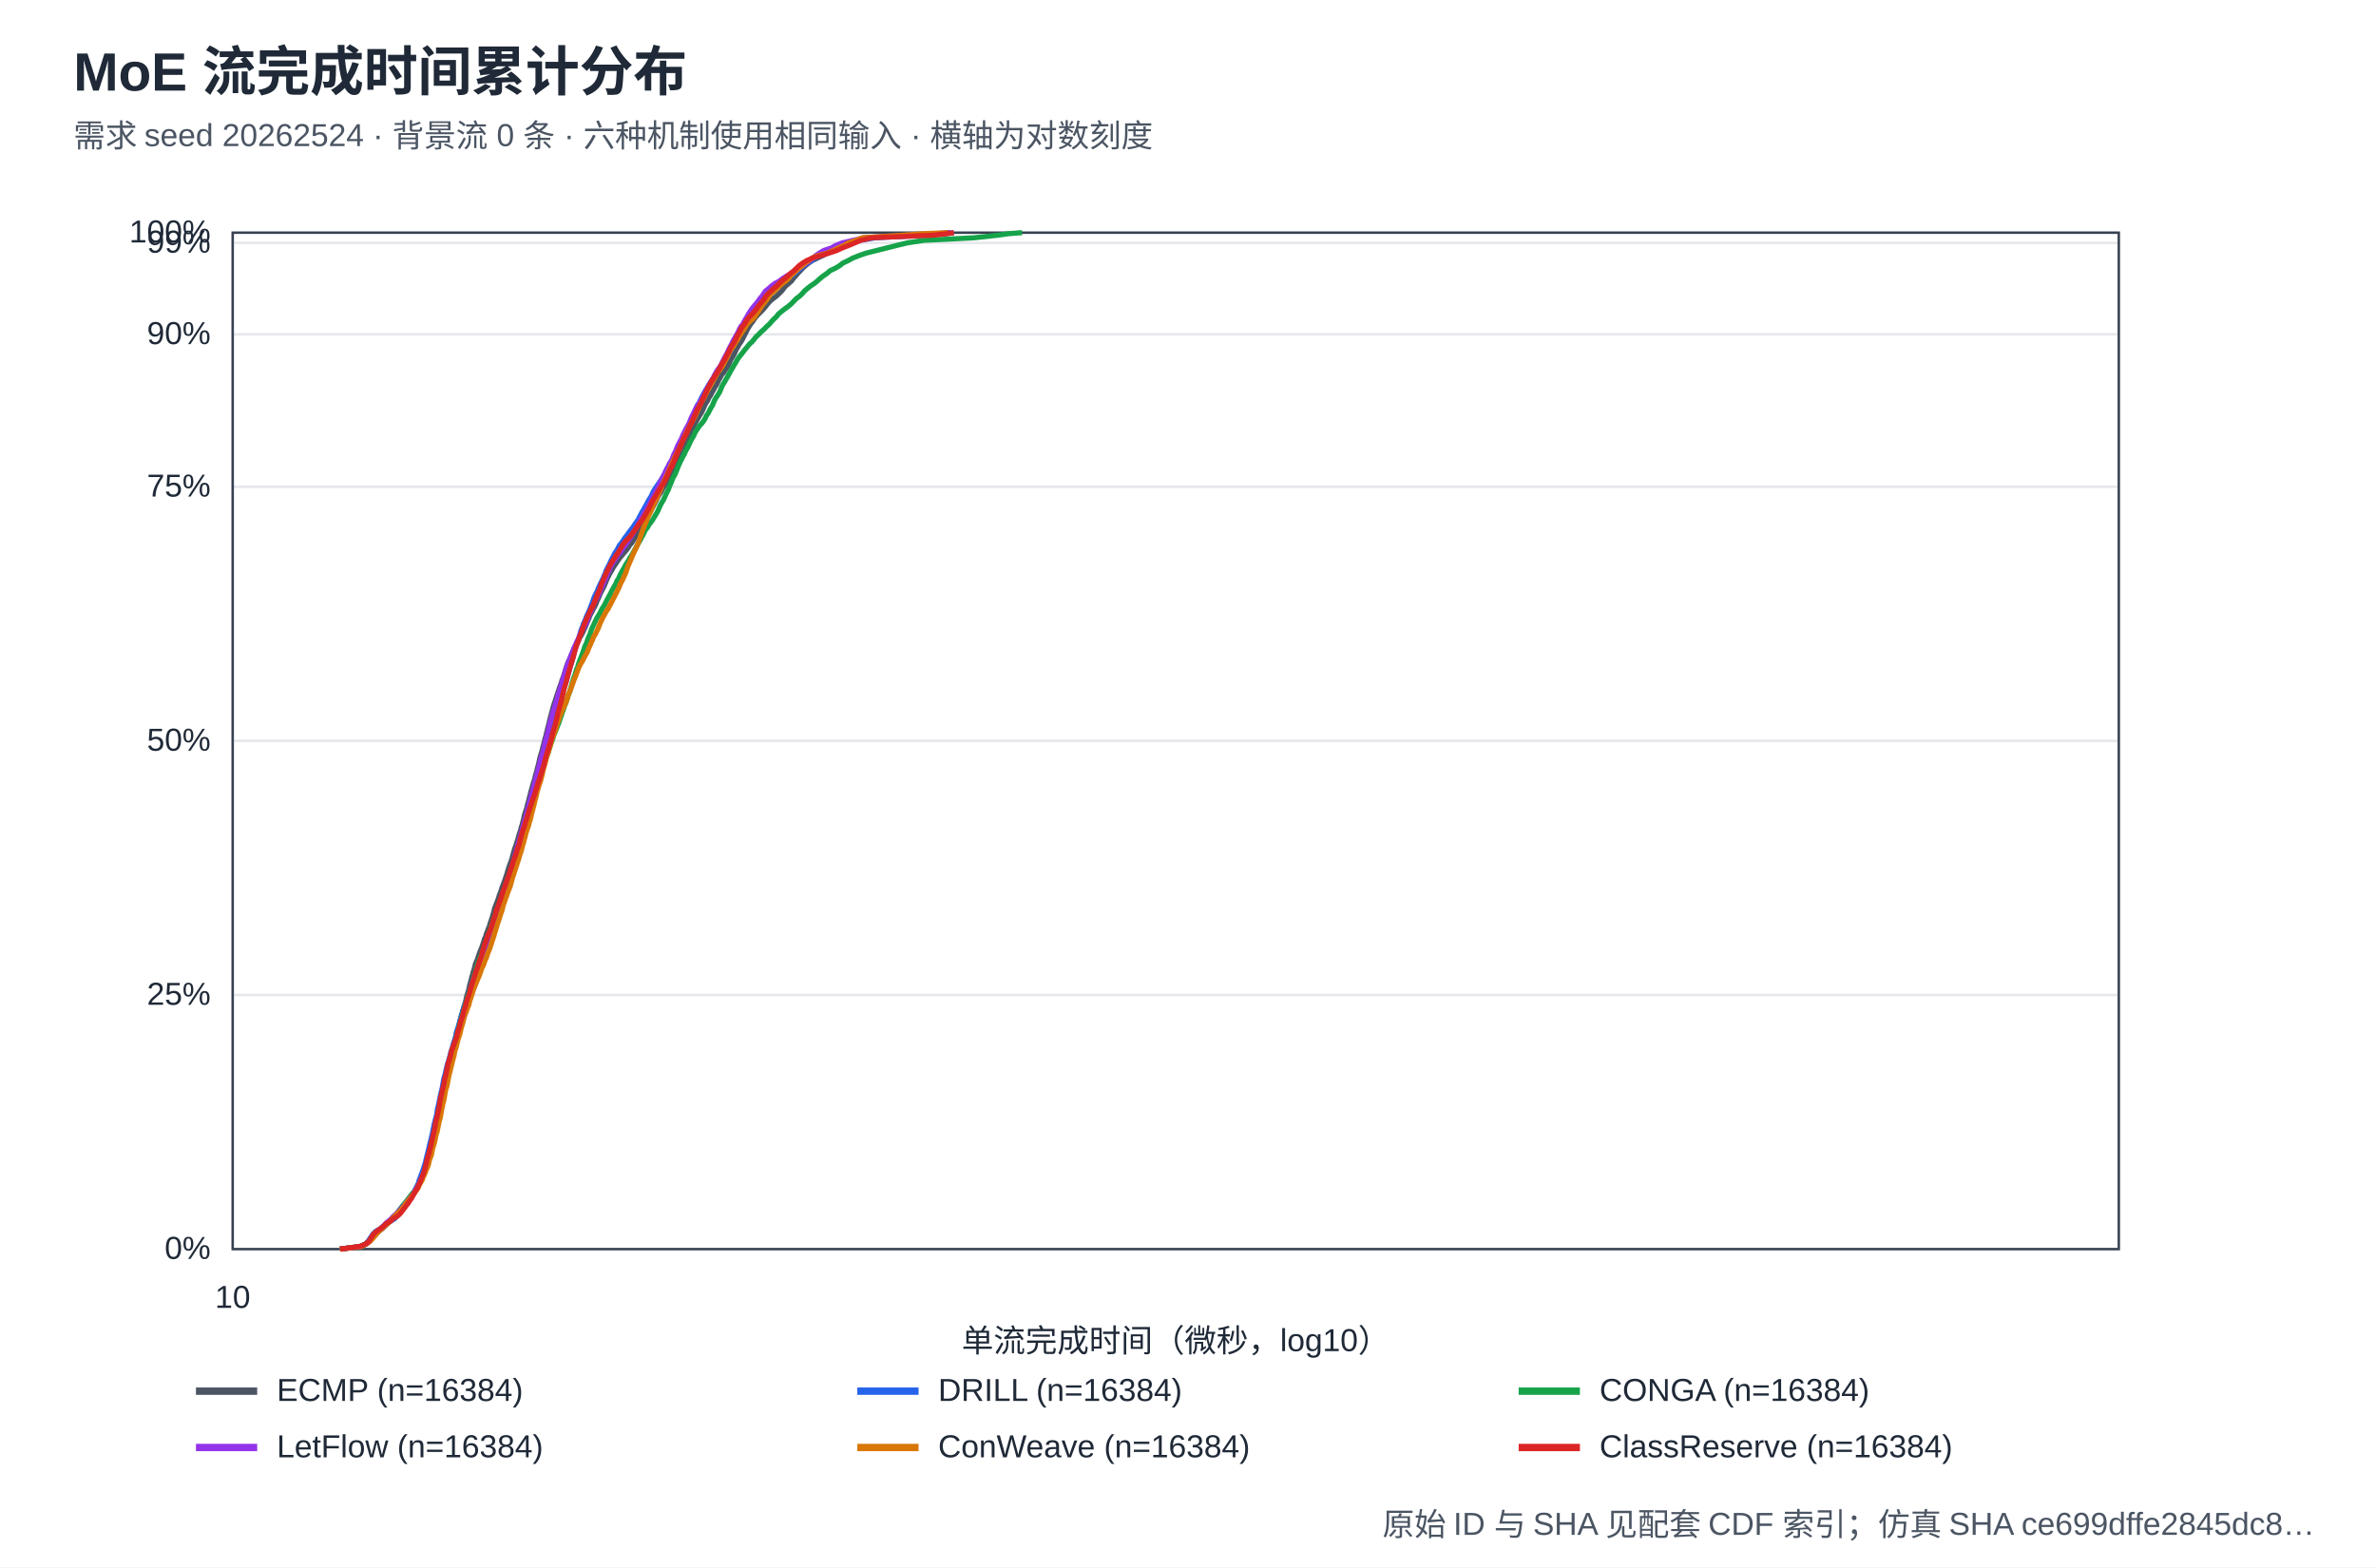
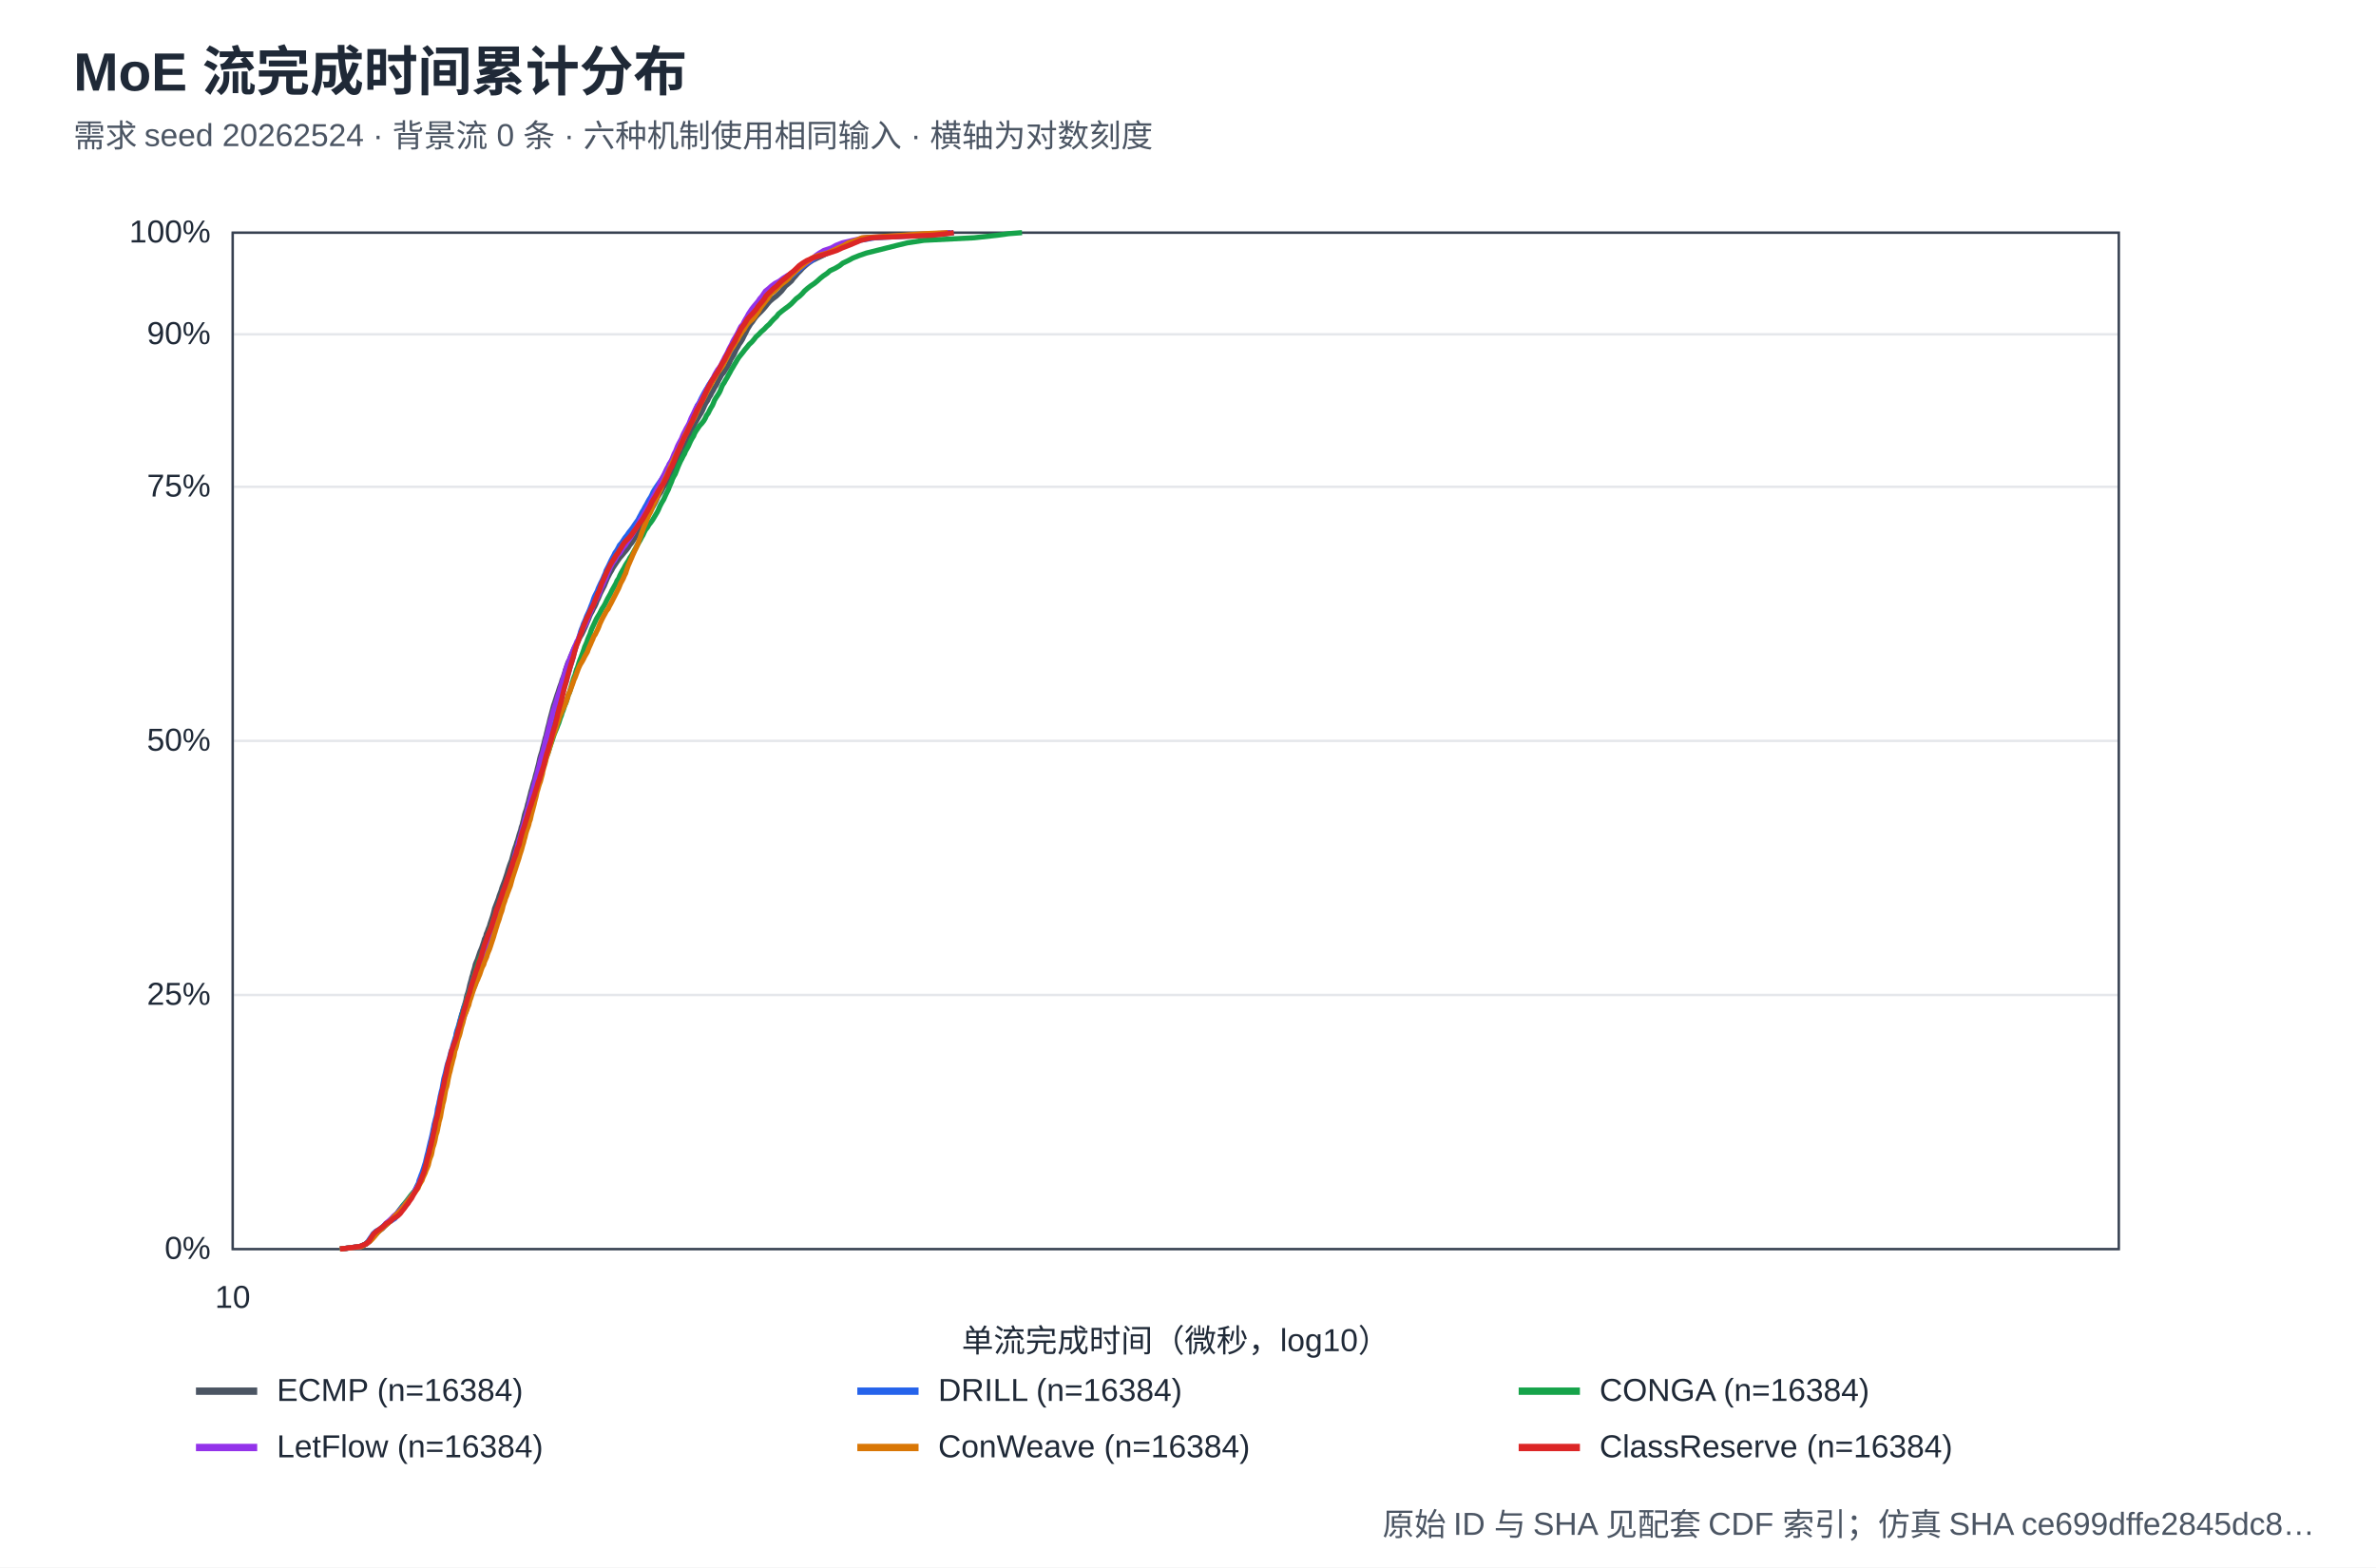
<svg xmlns="http://www.w3.org/2000/svg" width="970" height="640" viewBox="0 0 970 640">
  <rect width="100%" height="100%" fill="white" />
  <style>text{font-family:Arial,"Microsoft YaHei","Noto Sans CJK SC",sans-serif;fill:#1f2937}.title{font-size:22px;font-weight:700}.sub{font-size:13px;fill:#4b5563}.axis{font-size:13px}.grid{stroke:#e5e7eb;stroke-width:1}</style>
  <text class="title" x="30" y="37">MoE 流完成时间累计分布</text>
  <text class="sub" x="30" y="60">需求 seed 20262524 · 背景流 0 条 · 六种机制使用相同输入 · 横轴为对数刻度</text>
  <line class="grid" x1="95.00" y1="95" x2="95.00" y2="510" />
  <text class="axis" text-anchor="middle" x="95.00" y="534">10</text>
  <line class="grid" x1="95" y1="510.00" x2="865" y2="510.00" />
  <text class="axis" text-anchor="end" x="86" y="514.00">0%</text>
  <line class="grid" x1="95" y1="406.25" x2="865" y2="406.25" />
  <text class="axis" text-anchor="end" x="86" y="410.25">25%</text>
  <line class="grid" x1="95" y1="302.50" x2="865" y2="302.50" />
  <text class="axis" text-anchor="end" x="86" y="306.50">50%</text>
  <line class="grid" x1="95" y1="198.75" x2="865" y2="198.75" />
  <text class="axis" text-anchor="end" x="86" y="202.75">75%</text>
  <line class="grid" x1="95" y1="136.50" x2="865" y2="136.50" />
  <text class="axis" text-anchor="end" x="86" y="140.50">90%</text>
-   <line class="grid" x1="95" y1="99.15" x2="865" y2="99.15" />
-   <text class="axis" text-anchor="end" x="86" y="103.15">99%</text>
  <line class="grid" x1="95" y1="95.00" x2="865" y2="95.00" />
  <text class="axis" text-anchor="end" x="86" y="99.00">100%</text>
  <rect x="95" y="95" width="770" height="415" fill="none" stroke="#374151" />
  <polyline points="139.00,509.97 147.40,508.94 149.25,507.90 150.73,506.86 151.72,505.82 152.51,504.78 153.19,503.74 154.66,502.71 156.06,501.67 157.10,500.63 158.20,499.59 159.35,498.55 160.14,497.54 161.54,496.50 162.75,495.46 163.77,494.42 164.62,493.38 165.58,492.35 166.18,491.31 167.02,490.27 167.62,489.23 168.16,488.19 168.88,487.15 169.36,486.11 170.02,485.08 170.68,484.04 171.39,483.00 171.87,481.96 172.23,480.92 172.53,479.88 172.94,478.84 173.30,477.81 173.66,476.77 173.95,475.73 174.25,474.69 174.55,473.65 174.90,472.64 175.20,471.60 175.44,470.56 175.73,469.52 175.97,468.48 176.21,467.45 176.44,466.41 176.80,465.37 177.04,464.33 177.21,463.29 177.39,462.25 177.69,461.22 177.98,460.18 178.28,459.14 178.46,458.10 178.69,457.06 178.87,456.02 179.05,454.98 179.22,453.95 179.52,452.91 179.75,451.87 179.93,450.83 180.16,449.79 180.34,448.78 180.46,447.74 180.69,446.70 180.99,445.66 181.11,444.62 181.34,443.59 181.58,442.55 181.75,441.51 181.99,440.47 182.28,439.43 182.52,438.39 182.69,437.35 182.93,436.32 183.22,435.28 183.45,434.24 183.69,433.20 183.98,432.16 184.16,431.12 184.33,430.09 184.63,429.05 184.92,428.01 185.15,426.97 185.44,425.93 185.74,424.89 186.03,423.88 186.20,422.84 186.49,421.80 186.79,420.76 187.19,419.73 187.43,418.69 187.60,417.65 187.89,416.61 188.13,415.57 188.36,414.53 188.71,413.49 189.00,412.46 189.29,411.42 189.64,410.38 189.93,409.34 190.22,408.30 190.39,407.26 190.68,406.22 191.03,405.19 191.32,404.15 191.55,403.11 191.78,402.07 192.07,401.03 192.36,400.02 192.59,398.98 192.94,397.94 193.17,396.90 193.52,395.86 193.80,394.83 194.03,393.79 194.44,392.75 194.90,391.71 195.24,390.67 195.59,389.63 195.94,388.60 196.40,387.56 196.80,386.52 197.14,385.48 197.49,384.44 197.77,383.40 198.29,382.36 198.52,381.33 198.98,380.29 199.32,379.25 199.78,378.21 200.06,377.17 200.41,376.13 200.75,375.12 201.09,374.08 201.38,373.04 201.66,372.00 201.89,370.97 202.29,369.93 202.69,368.89 203.09,367.85 203.48,366.81 203.77,365.77 204.17,364.73 204.56,363.70 204.85,362.66 205.24,361.62 205.64,360.58 206.04,359.54 206.38,358.50 206.72,357.47 207.06,356.43 207.34,355.39 207.68,354.35 208.02,353.31 208.41,352.27 208.81,351.26 209.09,350.22 209.37,349.18 209.65,348.14 209.94,347.11 210.27,346.07 210.67,345.03 210.95,343.99 211.34,342.95 211.62,341.91 211.90,340.87 212.24,339.84 212.58,338.80 212.80,337.76 213.19,336.72 213.42,335.68 213.70,334.64 213.92,333.60 214.15,332.57 214.48,331.53 214.87,330.49 215.15,329.45 215.38,328.41 215.71,327.37 215.94,326.36 216.21,325.32 216.49,324.28 216.72,323.24 217.05,322.21 217.33,321.17 217.61,320.13 217.94,319.09 218.28,318.05 218.50,317.01 218.78,315.98 219.11,314.94 219.33,313.90 219.61,312.86 219.89,311.82 220.11,310.78 220.33,309.74 220.61,308.71 220.94,307.67 221.27,306.63 221.49,305.59 221.77,304.55 222.05,303.51 222.32,302.47 222.54,301.46 222.88,300.42 223.10,299.38 223.37,298.35 223.59,297.31 223.87,296.27 224.15,295.23 224.37,294.19 224.64,293.15 224.92,292.11 225.19,291.08 225.47,290.04 225.74,289.00 226.02,287.96 226.40,286.92 226.73,285.88 227.06,284.85 227.39,283.81 227.77,282.77 228.10,281.73 228.43,280.69 228.82,279.65 229.20,278.61 229.47,277.60 229.91,276.56 230.24,275.52 230.57,274.49 230.84,273.45 231.22,272.41 231.55,271.37 231.93,270.33 232.53,269.29 232.86,268.25 233.29,267.22 233.78,266.18 234.21,265.14 234.65,264.10 235.25,263.06 235.84,262.02 236.38,260.98 236.92,259.95 237.57,258.91 238.06,257.87 238.55,256.83 239.03,255.79 239.46,254.75 239.89,253.72 240.32,252.70 240.70,251.66 241.18,250.62 241.78,249.59 242.26,248.55 242.85,247.51 243.33,246.47 243.71,245.43 244.24,244.39 244.67,243.36 245.10,242.32 245.63,241.28 246.16,240.24 246.70,239.20 247.12,238.16 247.55,237.12 247.98,236.09 248.51,235.05 249.04,234.01 249.68,232.97 250.21,231.93 250.90,230.89 251.58,229.85 252.27,228.84 253.01,227.80 253.91,226.76 254.75,225.73 255.65,224.69 256.44,223.65 257.07,222.61 257.96,221.57 258.64,220.53 259.27,219.49 259.84,218.46 260.47,217.42 260.94,216.38 261.56,215.34 262.19,214.30 262.87,213.26 263.39,212.23 263.96,211.19 264.48,210.15 265.05,209.11 265.83,208.07 266.50,207.03 267.07,205.99 267.64,204.96 268.10,203.94 268.57,202.90 269.19,201.87 269.91,200.83 270.42,199.79 270.99,198.75 271.66,197.71 272.32,196.67 272.94,195.63 273.50,194.60 274.06,193.56 274.52,192.52 274.98,191.48 275.50,190.44 276.01,189.40 276.52,188.36 277.03,187.33 277.64,186.29 278.09,185.25 278.55,184.21 279.06,183.17 279.47,182.13 279.97,181.10 280.43,180.08 280.79,179.04 281.24,178.01 281.75,176.97 282.15,175.93 282.66,174.89 283.26,173.85 283.77,172.81 284.37,171.77 284.98,170.74 285.58,169.70 286.23,168.66 286.79,167.62 287.24,166.58 287.69,165.54 288.24,164.50 288.94,163.47 289.39,162.43 290.09,161.39 290.59,160.35 291.24,159.31 291.74,158.27 292.44,157.23 292.93,156.20 293.43,155.18 294.03,154.14 294.57,153.11 295.47,152.07 296.11,151.03 296.80,149.99 297.40,148.95 297.89,147.91 298.33,146.88 298.98,145.84 299.62,144.80 300.11,143.76 300.55,142.72 301.19,141.68 301.73,140.64 302.47,139.61 303.10,138.57 303.59,137.53 304.13,136.49 304.67,135.45 305.16,134.41 305.79,133.37 306.43,132.34 307.26,131.32 307.94,130.28 308.72,129.25 309.69,128.21 310.75,127.17 311.72,126.13 312.59,125.09 313.41,124.05 314.33,123.01 315.53,121.98 316.92,120.94 318.03,119.90 319.08,118.86 319.89,117.82 320.71,116.78 321.99,115.74 323.14,114.71 323.90,113.67 324.84,112.63 325.70,111.59 326.74,110.55 327.68,109.51 328.82,108.48 330.09,107.44 331.55,106.42 333.66,105.39 335.90,104.35 337.76,103.31 339.53,102.27 341.47,101.23 344.47,100.19 347.69,99.15 350.21,98.12 353.94,97.08 374.38,96.04 385.04,95.41 387.46,95.05 387.81,95.00" fill="none" stroke="#4b5563" stroke-width="2.1" />
  <polyline points="138.87,509.97 146.97,508.94 149.25,507.90 150.24,506.86 150.92,505.82 151.65,504.78 152.33,503.74 153.43,502.71 155.21,501.67 156.43,500.63 157.65,499.59 159.53,498.55 161.17,497.54 162.08,496.50 163.17,495.46 163.83,494.42 164.50,493.38 165.34,492.35 166.36,491.31 167.02,490.27 167.68,489.23 168.28,488.19 168.94,487.15 169.42,486.11 169.84,485.08 170.32,484.04 170.86,483.00 171.09,481.96 171.51,480.92 171.87,479.88 172.29,478.84 172.64,477.81 173.00,476.77 173.30,475.73 173.66,474.69 173.89,473.65 174.13,472.64 174.37,471.60 174.67,470.56 174.90,469.52 175.14,468.48 175.38,467.45 175.62,466.41 175.91,465.37 176.15,464.33 176.39,463.29 176.62,462.25 176.80,461.22 177.04,460.18 177.21,459.14 177.51,458.10 177.75,457.06 178.04,456.02 178.28,454.98 178.46,453.95 178.57,452.91 178.81,451.87 179.10,450.83 179.28,449.79 179.52,448.78 179.69,447.74 179.93,446.70 180.16,445.66 180.46,444.62 180.64,443.59 180.81,442.55 180.99,441.51 181.17,440.47 181.46,439.43 181.75,438.39 181.99,437.35 182.22,436.32 182.46,435.28 182.75,434.24 183.10,433.20 183.40,432.16 183.69,431.12 183.92,430.09 184.22,429.05 184.63,428.01 184.86,426.97 185.15,425.93 185.50,424.89 185.79,423.88 186.14,422.84 186.26,421.80 186.55,420.76 186.90,419.73 187.25,418.69 187.54,417.65 187.78,416.61 188.13,415.57 188.47,414.53 188.77,413.49 189.06,412.46 189.35,411.42 189.75,410.38 190.16,409.34 190.45,408.30 190.68,407.26 191.09,406.22 191.43,405.19 191.78,404.15 192.07,403.11 192.42,402.07 192.71,401.03 193.11,400.02 193.46,398.98 193.86,397.94 194.15,396.90 194.55,395.86 194.90,394.83 195.19,393.79 195.65,392.75 195.99,391.71 196.51,390.67 196.91,389.63 197.37,388.60 197.83,387.56 198.17,386.52 198.63,385.48 199.15,384.44 199.49,383.40 200.01,382.36 200.23,381.33 200.69,380.29 201.03,379.25 201.43,378.21 201.78,377.17 202.12,376.13 202.57,375.12 202.86,374.08 203.20,373.04 203.65,372.00 204.00,370.97 204.39,369.93 204.79,368.89 205.13,367.85 205.53,366.81 205.81,365.77 206.15,364.73 206.43,363.70 206.77,362.66 207.11,361.62 207.40,360.58 207.74,359.54 208.02,358.50 208.30,357.47 208.53,356.43 208.81,355.39 209.15,354.35 209.49,353.31 209.88,352.27 210.16,351.26 210.50,350.22 210.84,349.18 211.12,348.14 211.40,347.11 211.74,346.07 211.96,345.03 212.18,343.99 212.52,342.95 212.86,341.91 213.19,340.87 213.59,339.84 213.87,338.80 214.20,337.76 214.54,336.72 214.87,335.68 215.26,334.64 215.66,333.60 215.94,332.57 216.21,331.53 216.55,330.49 216.83,329.45 217.16,328.41 217.44,327.37 217.77,326.36 218.11,325.32 218.44,324.28 218.83,323.24 219.11,322.21 219.50,321.17 219.72,320.13 220.00,319.09 220.22,318.05 220.61,317.01 220.94,315.98 221.22,314.94 221.49,313.90 221.83,312.86 222.10,311.82 222.38,310.78 222.60,309.74 222.93,308.71 223.21,307.67 223.43,306.63 223.70,305.59 223.93,304.55 224.26,303.51 224.53,302.47 224.75,301.46 225.03,300.42 225.36,299.38 225.58,298.35 225.85,297.31 226.07,296.27 226.46,295.23 226.73,294.19 226.95,293.15 227.23,292.11 227.56,291.08 227.83,290.04 228.05,289.00 228.32,287.96 228.60,286.92 228.87,285.88 229.14,284.85 229.42,283.81 229.69,282.77 230.07,281.73 230.35,280.69 230.62,279.65 231.00,278.61 231.38,277.60 231.60,276.56 231.88,275.52 232.20,274.49 232.47,273.45 232.75,272.41 233.07,271.37 233.40,270.33 233.73,269.29 234.00,268.25 234.21,267.22 234.54,266.18 234.81,265.14 235.14,264.10 235.52,263.06 235.90,262.02 236.17,260.98 236.44,259.95 236.76,258.91 237.03,257.87 237.41,256.83 237.84,255.79 238.17,254.75 238.65,253.72 239.09,252.70 239.46,251.66 239.95,250.62 240.43,249.59 240.86,248.55 241.24,247.51 241.67,246.47 242.04,245.43 242.37,244.39 242.80,243.36 243.33,242.32 243.87,241.28 244.24,240.24 244.72,239.20 245.20,238.16 245.74,237.12 246.22,236.09 246.64,235.05 247.12,234.01 247.44,232.97 247.98,231.93 248.51,230.89 248.99,229.85 249.46,228.84 250.00,227.80 250.58,226.76 251.06,225.73 251.80,224.69 252.38,223.65 252.91,222.61 253.80,221.57 254.49,220.53 255.17,219.49 256.02,218.46 256.70,217.42 257.54,216.38 258.32,215.34 259.01,214.30 259.74,213.26 260.47,212.23 260.99,211.19 261.56,210.15 262.09,209.11 262.76,208.07 263.28,207.03 263.91,205.99 264.43,204.96 265.00,203.94 265.67,202.90 266.19,201.87 266.65,200.83 267.28,199.79 267.95,198.75 268.67,197.71 269.39,196.67 270.11,195.63 270.68,194.60 271.30,193.56 271.76,192.52 272.22,191.48 272.84,190.44 273.30,189.40 274.12,188.36 274.73,187.33 275.39,186.29 275.85,185.25 276.52,184.21 276.92,183.17 277.43,182.13 278.09,181.10 278.55,180.08 279.01,179.04 279.42,178.01 279.92,176.97 280.43,175.93 280.84,174.89 281.24,173.85 281.60,172.81 282.00,171.77 282.45,170.74 282.91,169.70 283.31,168.66 283.82,167.62 284.27,166.58 284.67,165.54 285.43,164.50 285.88,163.47 286.38,162.43 286.94,161.39 287.49,160.35 288.09,159.31 288.74,158.27 289.29,157.23 289.99,156.20 290.64,155.18 291.34,154.14 291.94,153.11 292.44,152.07 293.38,151.03 294.08,149.99 294.72,148.95 295.37,147.91 295.96,146.88 296.61,145.84 297.35,144.80 297.99,143.76 298.53,142.72 299.03,141.68 299.62,140.64 300.21,139.61 300.70,138.57 301.19,137.53 301.88,136.49 302.47,135.45 303.15,134.41 303.89,133.37 304.57,132.34 305.21,131.32 305.94,130.28 306.77,129.25 307.40,128.21 308.23,127.17 308.96,126.13 309.69,125.09 310.37,124.05 310.95,123.01 311.96,121.98 312.93,120.94 314.09,119.90 315.24,118.86 316.25,117.82 317.16,116.78 318.22,115.74 319.51,114.71 321.52,113.67 323.28,112.63 324.42,111.59 325.79,110.55 327.02,109.51 328.11,108.48 329.62,107.44 331.36,106.42 332.72,105.39 334.87,104.35 338.13,103.31 340.08,102.27 342.12,101.23 344.29,100.19 347.74,99.15 351.21,98.12 357.25,97.08 378.02,96.04 385.69,95.41 388.97,95.05 389.32,95.00" fill="none" stroke="#2563eb" stroke-width="2.1" />
  <polyline points="138.75,509.97 147.09,508.94 149.32,507.90 150.67,506.86 151.65,505.82 152.64,504.78 153.74,503.74 154.48,502.71 155.76,501.67 156.61,500.63 157.65,499.59 158.93,498.55 159.90,497.54 161.11,496.50 162.02,495.46 162.75,494.42 163.53,493.38 164.32,492.35 165.22,491.31 166.06,490.27 166.84,489.23 167.62,488.19 168.46,487.15 169.42,486.11 170.08,485.08 170.56,484.04 171.21,483.00 171.75,481.96 172.23,480.92 172.70,479.88 173.12,478.84 173.54,477.81 173.77,476.77 174.07,475.73 174.37,474.69 174.73,473.65 174.90,472.64 175.20,471.60 175.50,470.56 175.73,469.52 176.03,468.48 176.21,467.45 176.44,466.41 176.74,465.37 177.04,464.33 177.27,463.29 177.51,462.25 177.69,461.22 178.04,460.18 178.22,459.14 178.46,458.10 178.63,457.06 178.87,456.02 178.99,454.98 179.22,453.95 179.58,452.91 179.87,451.87 180.11,450.83 180.28,449.79 180.46,448.78 180.69,447.74 180.93,446.70 181.22,445.66 181.52,444.62 181.69,443.59 181.99,442.55 182.16,441.51 182.40,440.47 182.63,439.43 182.81,438.39 183.04,437.35 183.28,436.32 183.45,435.28 183.63,434.24 183.86,433.20 184.16,432.16 184.39,431.12 184.68,430.09 184.86,429.05 185.15,428.01 185.39,426.97 185.68,425.93 186.03,424.89 186.20,423.88 186.49,422.84 186.79,421.80 186.96,420.76 187.25,419.73 187.54,418.69 187.83,417.65 188.18,416.61 188.42,415.57 188.71,414.53 189.00,413.49 189.35,412.46 189.64,411.42 189.93,410.38 190.22,409.34 190.51,408.30 190.80,407.26 191.14,406.22 191.55,405.19 191.84,404.15 192.24,403.11 192.59,402.07 192.88,401.03 193.17,400.02 193.46,398.98 193.69,397.94 194.09,396.90 194.38,395.86 194.67,394.83 195.01,393.79 195.30,392.75 195.71,391.71 196.17,390.67 196.57,389.63 196.97,388.60 197.37,387.56 197.72,386.52 198.06,385.48 198.40,384.44 198.86,383.40 199.32,382.36 199.61,381.33 199.83,380.29 200.18,379.25 200.58,378.21 200.92,377.17 201.32,376.13 201.60,375.12 202.06,374.08 202.29,373.04 202.63,372.00 203.09,370.97 203.54,369.93 203.94,368.89 204.34,367.85 204.73,366.81 205.07,365.77 205.41,364.73 205.81,363.70 206.15,362.66 206.55,361.62 206.89,360.58 207.34,359.54 207.68,358.50 208.07,357.47 208.41,356.43 208.81,355.39 209.03,354.35 209.43,353.31 209.77,352.27 209.99,351.26 210.22,350.22 210.50,349.18 210.95,348.14 211.23,347.11 211.68,346.07 212.02,345.03 212.35,343.99 212.63,342.95 212.97,341.91 213.36,340.87 213.75,339.84 214.09,338.80 214.37,337.76 214.59,336.72 214.99,335.68 215.21,334.64 215.49,333.60 215.77,332.57 216.05,331.53 216.27,330.49 216.60,329.45 216.94,328.41 217.22,327.37 217.44,326.36 217.83,325.32 218.11,324.28 218.39,323.24 218.72,322.21 219.11,321.17 219.39,320.13 219.72,319.09 220.00,318.05 220.44,317.01 220.83,315.98 221.16,314.94 221.49,313.90 221.88,312.86 222.27,311.82 222.54,310.78 222.82,309.74 223.26,308.71 223.65,307.67 223.98,306.63 224.31,305.59 224.64,304.55 224.97,303.51 225.36,302.47 225.69,301.46 226.02,300.42 226.40,299.38 226.84,298.35 227.28,297.31 227.67,296.27 228.10,295.23 228.43,294.19 228.76,293.15 229.20,292.11 229.47,291.08 229.91,290.04 230.24,289.00 230.57,287.96 231.06,286.92 231.38,285.88 231.71,284.85 231.98,283.81 232.47,282.77 232.80,281.73 233.07,280.69 233.40,279.65 233.67,278.61 234.00,277.60 234.32,276.56 234.76,275.52 235.03,274.49 235.35,273.45 235.79,272.41 236.11,271.37 236.44,270.33 236.82,269.29 237.25,268.25 237.63,267.22 238.01,266.18 238.38,265.14 238.71,264.10 239.19,263.06 239.62,262.02 239.95,260.98 240.38,259.95 240.86,258.91 241.18,257.87 241.56,256.83 242.04,255.79 242.53,254.75 243.01,253.72 243.49,252.70 244.08,251.66 244.72,250.62 245.26,249.59 245.79,248.55 246.48,247.51 247.07,246.47 247.55,245.43 248.08,244.39 248.67,243.36 249.25,242.32 249.73,241.28 250.31,240.24 250.90,239.20 251.48,238.16 251.90,237.12 252.59,236.09 253.01,235.05 253.54,234.01 254.12,232.97 254.75,231.93 255.28,230.89 255.91,229.85 256.59,228.84 257.12,227.80 257.85,226.76 258.43,225.73 259.01,224.69 259.58,223.65 260.16,222.61 260.73,221.57 261.36,220.53 261.88,219.49 262.50,218.46 262.97,217.42 263.49,216.38 264.32,215.34 264.89,214.30 265.72,213.26 266.45,212.23 267.07,211.19 267.69,210.15 268.31,209.11 268.82,208.07 269.24,207.03 269.75,205.99 270.32,204.96 270.94,203.94 271.40,202.90 271.86,201.87 272.37,200.83 272.89,199.79 273.25,198.75 273.71,197.71 274.17,196.67 274.52,195.63 275.04,194.60 275.65,193.56 276.06,192.52 276.47,191.48 276.87,190.44 277.33,189.40 277.79,188.36 278.35,187.33 278.86,186.29 279.47,185.25 279.87,184.21 280.48,183.17 281.04,182.13 281.49,181.10 281.95,180.08 282.51,179.04 283.16,178.01 283.57,176.97 284.17,175.93 284.88,174.89 285.58,173.85 286.54,172.81 287.34,171.77 287.94,170.74 288.39,169.70 289.14,168.66 289.64,167.62 290.19,166.58 290.84,165.54 291.29,164.50 291.69,163.47 292.29,162.43 292.98,161.39 293.63,160.35 294.13,159.31 294.52,158.27 294.97,157.23 295.66,156.20 296.21,155.18 296.85,154.14 297.40,153.11 297.99,152.07 298.53,151.03 299.17,149.99 299.76,148.95 300.40,147.91 300.99,146.88 301.68,145.84 302.52,144.80 303.35,143.76 304.13,142.72 305.01,141.68 305.84,140.64 306.96,139.61 307.84,138.57 308.62,137.53 309.78,136.49 310.75,135.45 311.96,134.41 312.93,133.37 314.09,132.34 314.95,131.32 315.92,130.28 317.02,129.25 317.79,128.21 319.03,127.17 320.37,126.13 321.80,125.09 323.04,124.05 324.04,123.01 325.03,121.98 326.41,120.94 327.50,119.90 328.39,118.86 329.57,117.82 330.89,116.78 332.44,115.74 333.70,114.71 334.83,113.67 336.13,112.63 337.67,111.59 338.83,110.55 341.01,109.51 342.77,108.48 344.06,107.44 346.22,106.42 348.10,105.39 350.71,104.35 353.71,103.31 357.88,102.27 362.02,101.23 366.14,100.19 370.45,99.15 377.19,98.12 397.71,97.08 407.25,96.04 411.76,95.41 416.41,95.05 417.24,95.00" fill="none" stroke="#16a34a" stroke-width="2.1" />
  <polyline points="138.81,509.97 147.15,508.94 149.62,507.90 150.92,506.86 151.72,505.82 152.51,504.78 153.37,503.74 154.29,502.71 155.82,501.67 156.67,500.63 157.41,499.59 158.68,498.55 159.78,497.54 160.69,496.50 161.96,495.46 162.93,494.42 163.83,493.38 164.86,492.35 165.64,491.31 166.54,490.27 167.26,489.23 168.16,488.19 168.88,487.15 169.48,486.11 170.02,485.08 170.74,484.04 171.15,483.00 171.63,481.96 172.17,480.92 172.53,479.88 173.12,478.84 173.60,477.81 173.89,476.77 174.19,475.73 174.55,474.69 174.84,473.65 175.14,472.64 175.32,471.60 175.62,470.56 175.91,469.52 176.15,468.48 176.44,467.45 176.68,466.41 176.92,465.37 177.10,464.33 177.39,463.29 177.69,462.25 177.98,461.22 178.22,460.18 178.51,459.14 178.75,458.10 178.99,457.06 179.22,456.02 179.46,454.98 179.69,453.95 179.87,452.91 180.05,451.87 180.28,450.83 180.52,449.79 180.69,448.78 180.93,447.74 181.11,446.70 181.28,445.66 181.52,444.62 181.75,443.59 181.93,442.55 182.22,441.51 182.40,440.47 182.57,439.43 182.81,438.39 183.10,437.35 183.40,436.32 183.69,435.28 183.92,434.24 184.16,433.20 184.45,432.16 184.68,431.12 184.98,430.09 185.27,429.05 185.50,428.01 185.79,426.97 186.09,425.93 186.38,424.89 186.61,423.88 186.96,422.84 187.31,421.80 187.66,420.76 187.95,419.73 188.36,418.69 188.65,417.65 189.00,416.61 189.35,415.57 189.69,414.53 190.04,413.49 190.39,412.46 190.68,411.42 190.97,410.38 191.26,409.34 191.61,408.30 191.96,407.26 192.30,406.22 192.65,405.19 193.11,404.15 193.63,403.11 193.98,402.07 194.38,401.03 194.67,400.02 195.07,398.98 195.36,397.94 195.71,396.90 196.11,395.86 196.57,394.83 196.91,393.79 197.31,392.75 197.60,391.71 197.89,390.67 198.29,389.63 198.63,388.60 198.98,387.56 199.43,386.52 199.78,385.48 200.06,384.44 200.41,383.40 200.75,382.36 201.15,381.33 201.38,380.29 201.66,379.25 202.06,378.21 202.29,377.17 202.57,376.13 202.92,375.12 203.31,374.08 203.60,373.04 203.94,372.00 204.28,370.97 204.62,369.93 204.96,368.89 205.24,367.85 205.58,366.81 205.92,365.77 206.21,364.73 206.49,363.70 206.72,362.66 207.00,361.62 207.23,360.58 207.51,359.54 207.79,358.50 208.07,357.47 208.36,356.43 208.70,355.39 208.86,354.35 209.15,353.31 209.43,352.27 209.77,351.26 209.99,350.22 210.22,349.18 210.50,348.14 210.84,347.11 211.17,346.07 211.40,345.03 211.68,343.99 211.96,342.95 212.35,341.91 212.58,340.87 212.86,339.84 213.14,338.80 213.42,337.76 213.75,336.72 214.03,335.68 214.26,334.64 214.65,333.60 214.87,332.57 215.15,331.53 215.38,330.49 215.77,329.45 215.99,328.41 216.21,327.37 216.55,326.36 216.77,325.32 216.99,324.28 217.33,323.24 217.61,322.21 217.89,321.17 218.16,320.13 218.44,319.09 218.72,318.05 219.00,317.01 219.28,315.98 219.55,314.94 219.78,313.90 220.11,312.86 220.27,311.82 220.55,310.78 220.83,309.74 221.11,308.71 221.44,307.67 221.77,306.63 221.99,305.59 222.27,304.55 222.49,303.51 222.71,302.47 223.04,301.46 223.26,300.42 223.54,299.38 223.81,298.35 224.04,297.31 224.26,296.27 224.53,295.23 224.75,294.19 225.19,293.15 225.41,292.11 225.63,291.08 225.96,290.04 226.35,289.00 226.62,287.96 226.95,286.92 227.28,285.88 227.56,284.85 227.83,283.81 228.21,282.77 228.54,281.73 228.82,280.69 229.14,279.65 229.42,278.61 229.75,277.60 230.07,276.56 230.40,275.52 230.67,274.49 231.00,273.45 231.28,272.41 231.71,271.37 232.09,270.33 232.47,269.29 232.91,268.25 233.35,267.22 233.73,266.18 234.11,265.14 234.59,264.10 235.08,263.06 235.46,262.02 236.06,260.98 236.49,259.95 236.92,258.91 237.41,257.87 237.95,256.83 238.55,255.79 239.19,254.75 239.62,253.72 239.95,252.70 240.27,251.66 240.75,250.62 241.18,249.59 241.67,248.55 241.99,247.51 242.47,246.47 242.96,245.43 243.60,244.39 244.13,243.36 244.62,242.32 245.04,241.28 245.36,240.24 245.90,239.20 246.38,238.16 246.80,237.12 247.39,236.09 247.71,235.05 248.14,234.01 248.61,232.97 249.04,231.93 249.57,230.89 250.10,229.85 250.90,228.84 251.48,227.80 252.06,226.76 253.12,225.73 253.75,224.69 254.38,223.65 255.28,222.61 255.91,221.57 256.65,220.53 257.38,219.49 258.01,218.46 258.64,217.42 259.16,216.38 259.84,215.34 260.36,214.30 260.94,213.26 261.41,212.23 262.09,211.19 262.71,210.15 263.28,209.11 263.91,208.07 264.48,207.03 265.05,205.99 265.62,204.96 266.03,203.94 266.60,202.90 267.17,201.87 267.64,200.83 268.21,199.79 268.77,198.75 269.19,197.71 269.65,196.67 270.16,195.63 270.78,194.60 271.24,193.56 271.76,192.52 272.27,191.48 272.84,190.44 273.30,189.40 273.91,188.36 274.42,187.33 274.83,186.29 275.24,185.25 275.80,184.21 276.21,183.17 276.62,182.13 277.13,181.10 277.69,180.08 278.25,179.04 278.65,178.01 279.11,176.97 279.67,175.93 280.18,174.89 280.79,173.85 281.34,172.81 281.75,171.77 282.15,170.74 282.66,169.70 283.21,168.66 283.67,167.62 284.17,166.58 284.88,165.54 285.53,164.50 286.13,163.47 286.74,162.43 287.34,161.39 287.84,160.35 288.29,159.31 288.89,158.27 289.54,157.23 290.14,156.20 290.69,155.18 291.29,154.14 291.74,153.11 292.34,152.07 292.93,151.03 293.73,149.99 294.38,148.95 294.87,147.91 295.42,146.88 295.91,145.84 296.51,144.80 297.05,143.76 297.50,142.72 298.04,141.68 298.63,140.64 299.07,139.61 299.62,138.57 300.26,137.53 300.85,136.49 301.39,135.45 301.88,134.41 302.42,133.37 303.30,132.34 303.79,131.32 304.38,130.28 305.01,129.25 305.55,128.21 306.23,127.17 306.92,126.13 307.74,125.09 308.62,124.05 309.49,123.01 310.17,121.98 311.09,120.94 311.77,119.90 312.49,118.86 313.80,117.82 314.95,116.78 316.35,115.74 318.27,114.71 319.61,113.67 321.23,112.63 323.04,111.59 324.70,110.55 326.22,109.51 327.59,108.48 329.10,107.44 330.56,106.42 331.78,105.39 333.05,104.35 334.54,103.31 336.32,102.27 339.39,101.23 341.24,100.19 343.88,99.15 348.29,98.12 352.85,97.08 370.45,96.04 381.00,95.41 387.77,95.05 388.11,95.00" fill="none" stroke="#9333ea" stroke-width="2.1" />
  <polyline points="138.75,509.97 147.52,508.94 149.50,507.90 150.98,506.86 152.02,505.82 152.94,504.78 153.74,503.74 154.72,502.71 155.88,501.67 156.92,500.63 158.32,499.59 159.35,498.55 160.20,497.54 161.17,496.50 162.26,495.46 163.35,494.42 164.25,493.38 165.10,492.35 165.76,491.31 166.66,490.27 167.44,489.23 168.22,488.19 169.12,487.15 169.90,486.11 170.68,485.08 171.09,484.04 171.63,483.00 172.29,481.96 172.64,480.92 173.12,479.88 173.60,478.84 173.95,477.81 174.43,476.77 174.84,475.73 175.08,474.69 175.32,473.65 175.67,472.64 176.09,471.60 176.33,470.56 176.50,469.52 176.74,468.48 177.10,467.45 177.39,466.41 177.63,465.37 177.81,464.33 178.04,463.29 178.40,462.25 178.63,461.22 178.81,460.18 179.05,459.14 179.22,458.10 179.52,457.06 179.81,456.02 179.99,454.98 180.16,453.95 180.34,452.91 180.58,451.87 180.75,450.83 181.05,449.79 181.28,448.78 181.46,447.74 181.64,446.70 181.81,445.66 182.05,444.62 182.40,443.59 182.63,442.55 182.81,441.51 182.99,440.47 183.22,439.43 183.45,438.39 183.75,437.35 183.98,436.32 184.22,435.28 184.51,434.24 184.74,433.20 185.03,432.16 185.33,431.12 185.50,430.09 185.68,429.05 186.09,428.01 186.38,426.97 186.61,425.93 186.84,424.89 187.14,423.88 187.54,422.84 187.83,421.80 188.07,420.76 188.30,419.73 188.59,418.69 188.94,417.65 189.17,416.61 189.40,415.57 189.69,414.53 190.16,413.49 190.57,412.46 190.91,411.42 191.38,410.38 191.61,409.34 191.90,408.30 192.30,407.26 192.59,406.22 192.94,405.19 193.28,404.15 193.63,403.11 194.09,402.07 194.44,401.03 194.96,400.02 195.36,398.98 195.82,397.94 196.17,396.90 196.51,395.86 196.91,394.83 197.49,393.79 197.77,392.75 198.23,391.71 198.69,390.67 198.98,389.63 199.38,388.60 199.83,387.56 200.18,386.52 200.52,385.48 200.86,384.44 201.21,383.40 201.55,382.36 201.83,381.33 202.17,380.29 202.46,379.25 202.80,378.21 203.09,377.17 203.48,376.13 203.83,375.12 204.11,374.08 204.45,373.04 204.85,372.00 205.13,370.97 205.36,369.93 205.70,368.89 206.09,367.85 206.38,366.81 206.83,365.77 207.17,364.73 207.57,363.70 207.96,362.66 208.36,361.62 208.64,360.58 208.92,359.54 209.20,358.50 209.54,357.47 209.88,356.43 210.22,355.39 210.56,354.35 210.89,353.31 211.23,352.27 211.57,351.26 211.90,350.22 212.18,349.18 212.52,348.14 212.86,347.11 213.14,346.07 213.42,345.03 213.75,343.99 213.98,342.95 214.31,341.91 214.54,340.87 214.82,339.84 215.15,338.80 215.54,337.76 215.88,336.72 216.10,335.68 216.49,334.64 216.72,333.60 216.94,332.57 217.22,331.53 217.50,330.49 217.77,329.45 218.05,328.41 218.28,327.37 218.55,326.36 218.83,325.32 219.05,324.28 219.28,323.24 219.61,322.21 219.89,321.17 220.22,320.13 220.61,319.09 220.88,318.05 221.16,317.01 221.44,315.98 221.60,314.94 221.88,313.90 222.16,312.86 222.49,311.82 222.77,310.78 222.99,309.74 223.26,308.71 223.65,307.67 223.98,306.63 224.26,305.59 224.59,304.55 224.92,303.51 225.14,302.47 225.47,301.46 225.85,300.42 226.24,299.38 226.62,298.35 226.95,297.31 227.28,296.27 227.61,295.23 227.99,294.19 228.32,293.15 228.65,292.11 229.14,291.08 229.53,290.04 230.07,289.00 230.51,287.96 230.95,286.92 231.33,285.88 231.71,284.85 231.98,283.81 232.42,282.77 232.86,281.73 233.24,280.69 233.62,279.65 234.00,278.61 234.32,277.60 234.81,276.56 235.19,275.52 235.57,274.49 235.95,273.45 236.38,272.41 236.87,271.37 237.52,270.33 238.11,269.29 238.60,268.25 239.19,267.22 239.79,266.18 240.16,265.14 240.59,264.10 241.08,263.06 241.51,262.02 241.99,260.98 242.37,259.95 243.06,258.91 243.55,257.87 244.08,256.83 244.51,255.79 244.88,254.75 245.36,253.72 245.84,252.70 246.38,251.66 246.96,250.62 247.50,249.59 248.30,248.55 248.77,247.51 249.36,246.47 249.89,245.43 250.42,244.39 250.95,243.36 251.48,242.32 252.01,241.28 252.54,240.24 252.96,239.20 253.38,238.16 253.96,237.12 254.49,236.09 254.91,235.05 255.44,234.01 255.75,232.97 256.12,231.93 256.49,230.89 256.96,229.85 257.38,228.84 257.85,227.80 258.27,226.76 258.74,225.73 259.21,224.69 259.74,223.65 260.16,222.61 260.63,221.57 260.94,220.53 261.36,219.49 261.67,218.46 262.03,217.42 262.45,216.38 262.81,215.34 263.28,214.30 263.70,213.26 264.06,212.23 264.53,211.19 265.00,210.15 265.57,209.11 266.03,208.07 266.40,207.03 266.76,205.99 267.38,204.96 267.84,203.94 268.36,202.90 268.77,201.87 269.19,200.83 269.75,199.79 270.16,198.75 270.58,197.71 270.99,196.67 271.50,195.63 271.96,194.60 272.48,193.56 272.94,192.52 273.35,191.48 273.81,190.44 274.32,189.40 274.78,188.36 275.19,187.33 275.70,186.29 276.26,185.25 276.72,184.21 277.38,183.17 277.74,182.13 278.20,181.10 278.65,180.08 279.16,179.04 279.52,178.01 280.08,176.97 280.63,175.93 281.09,174.89 281.65,173.85 282.20,172.81 282.76,171.77 283.36,170.74 283.87,169.70 284.32,168.66 284.83,167.62 285.28,166.58 285.73,165.54 286.18,164.50 286.84,163.47 287.39,162.43 287.94,161.39 288.39,160.35 288.99,159.31 289.49,158.27 290.09,157.23 290.69,156.20 291.24,155.18 291.89,154.14 292.39,153.11 293.03,152.07 293.83,151.03 294.57,149.99 295.27,148.95 295.71,147.91 296.31,146.88 296.85,145.84 297.40,144.80 297.84,143.76 298.43,142.72 299.22,141.68 299.86,140.64 300.45,139.61 301.19,138.57 301.68,137.53 302.32,136.49 302.96,135.45 303.79,134.41 304.38,133.37 305.06,132.34 306.04,131.32 307.26,130.28 308.18,129.25 308.86,128.21 309.64,127.17 310.22,126.13 310.90,125.09 311.72,124.05 312.49,123.01 313.36,121.98 314.04,120.94 314.71,119.90 316.11,118.86 317.16,117.82 318.22,116.78 319.42,115.74 320.80,114.71 321.99,113.67 322.80,112.63 323.94,111.59 325.03,110.55 326.27,109.51 327.54,108.48 328.63,107.44 330.18,106.42 331.50,105.39 333.89,104.35 337.76,103.31 340.13,102.27 342.21,101.23 344.57,100.19 346.36,99.15 349.52,98.12 351.99,97.08 368.50,96.04 377.15,95.41 385.69,95.05 386.90,95.00" fill="none" stroke="#d97706" stroke-width="2.1" />
  <polyline points="138.87,509.97 146.78,508.94 149.32,507.90 150.55,506.86 151.22,505.82 151.90,504.78 152.58,503.74 153.80,502.71 155.21,501.67 156.67,500.63 157.65,499.59 159.47,498.55 160.51,497.54 162.32,496.50 163.41,495.46 164.19,494.42 165.04,493.38 165.76,492.35 166.60,491.31 167.26,490.27 168.04,489.23 168.58,488.19 169.18,487.15 169.78,486.11 170.38,485.08 170.86,484.04 171.33,483.00 171.75,481.96 172.17,480.92 172.58,479.88 173.00,478.84 173.30,477.81 173.54,476.77 173.83,475.73 174.07,474.69 174.31,473.65 174.61,472.64 174.90,471.60 175.20,470.56 175.38,469.52 175.67,468.48 175.97,467.45 176.15,466.41 176.39,465.37 176.68,464.33 176.86,463.29 177.10,462.25 177.33,461.22 177.57,460.18 177.69,459.14 177.86,458.10 178.16,457.06 178.46,456.02 178.63,454.98 178.87,453.95 179.10,452.91 179.28,451.87 179.46,450.83 179.58,449.79 179.81,448.78 179.99,447.74 180.28,446.70 180.46,445.66 180.75,444.62 180.99,443.59 181.22,442.55 181.40,441.51 181.58,440.47 181.87,439.43 182.11,438.39 182.34,437.35 182.52,436.32 182.75,435.28 182.93,434.24 183.28,433.20 183.57,432.16 183.86,431.12 184.10,430.09 184.33,429.05 184.74,428.01 185.09,426.97 185.50,425.93 185.85,424.89 186.26,423.88 186.49,422.84 186.79,421.80 187.02,420.76 187.37,419.73 187.72,418.69 187.89,417.65 188.24,416.61 188.59,415.57 188.94,414.53 189.17,413.49 189.40,412.46 189.81,411.42 190.10,410.38 190.33,409.34 190.68,408.30 190.97,407.26 191.38,406.22 191.72,405.19 191.96,404.15 192.24,403.11 192.59,402.07 192.88,401.03 193.23,400.02 193.57,398.98 193.92,397.94 194.21,396.90 194.61,395.86 195.01,394.83 195.30,393.79 195.59,392.75 196.05,391.71 196.40,390.67 196.68,389.63 196.91,388.60 197.31,387.56 197.54,386.52 197.89,385.48 198.29,384.44 198.69,383.40 199.03,382.36 199.43,381.33 199.89,380.29 200.29,379.25 200.69,378.21 200.98,377.17 201.32,376.13 201.60,375.12 202.00,374.08 202.29,373.04 202.52,372.00 202.92,370.97 203.37,369.93 203.71,368.89 204.05,367.85 204.45,366.81 204.79,365.77 205.13,364.73 205.41,363.70 205.87,362.66 206.21,361.62 206.55,360.58 206.94,359.54 207.28,358.50 207.68,357.47 208.02,356.43 208.36,355.39 208.70,354.35 209.09,353.31 209.32,352.27 209.71,351.26 210.05,350.22 210.50,349.18 210.84,348.14 211.06,347.11 211.45,346.07 211.90,345.03 212.13,343.99 212.35,342.95 212.63,341.91 212.91,340.87 213.19,339.84 213.53,338.80 213.92,337.76 214.26,336.72 214.54,335.68 214.87,334.64 215.21,333.60 215.54,332.57 215.82,331.53 216.10,330.49 216.49,329.45 216.88,328.41 217.16,327.37 217.55,326.36 217.89,325.32 218.28,324.28 218.55,323.24 218.89,322.21 219.22,321.17 219.50,320.13 219.83,319.09 220.27,318.05 220.50,317.01 220.88,315.98 221.22,314.94 221.55,313.90 221.88,312.86 222.16,311.82 222.38,310.78 222.66,309.74 222.93,308.71 223.21,307.67 223.59,306.63 223.93,305.59 224.15,304.55 224.53,303.51 224.86,302.47 225.14,301.46 225.36,300.42 225.63,299.38 225.91,298.35 226.18,297.31 226.57,296.27 226.79,295.23 227.06,294.19 227.34,293.15 227.56,292.11 227.77,291.08 228.10,290.04 228.32,289.00 228.65,287.96 228.93,286.92 229.20,285.88 229.47,284.85 229.69,283.81 229.96,282.77 230.18,281.73 230.46,280.69 230.78,279.65 231.11,278.61 231.33,277.60 231.60,276.56 231.88,275.52 232.15,274.49 232.47,273.45 232.75,272.41 233.07,271.37 233.40,270.33 233.67,269.29 234.05,268.25 234.32,267.22 234.54,266.18 234.87,265.14 235.19,264.10 235.52,263.06 236.00,262.02 236.33,260.98 236.65,259.95 237.03,258.91 237.47,257.87 237.79,256.83 238.17,255.79 238.60,254.75 239.03,253.72 239.41,252.70 239.95,251.66 240.43,250.62 240.86,249.59 241.35,248.55 241.99,247.51 242.47,246.47 242.85,245.43 243.28,244.39 243.71,243.36 244.03,242.32 244.62,241.28 244.94,240.24 245.31,239.20 245.63,238.16 246.16,237.12 246.59,236.09 247.07,235.05 247.50,234.01 247.98,232.97 248.51,231.93 248.99,230.89 249.57,229.85 250.21,228.84 250.90,227.80 251.48,226.76 252.33,225.73 252.85,224.69 253.59,223.65 254.17,222.61 254.86,221.57 255.80,220.53 256.86,219.49 257.70,218.46 258.43,217.42 259.21,216.38 259.95,215.34 260.63,214.30 261.41,213.26 262.24,212.23 262.87,211.19 263.44,210.15 264.06,209.11 264.63,208.07 265.20,207.03 265.72,205.99 266.14,204.96 266.76,203.94 267.43,202.90 268.00,201.87 268.57,200.83 269.19,199.79 269.80,198.75 270.68,197.71 271.24,196.67 271.71,195.63 272.27,194.60 272.68,193.56 273.09,192.52 273.60,191.48 274.27,190.44 274.68,189.40 275.19,188.36 275.55,187.33 275.96,186.29 276.41,185.25 276.82,184.21 277.33,183.17 277.79,182.13 278.25,181.10 278.70,180.08 279.11,179.04 279.67,178.01 280.28,176.97 280.73,175.93 281.24,174.89 281.65,173.85 282.15,172.81 282.71,171.77 283.11,170.74 283.57,169.70 284.07,168.66 284.47,167.62 285.08,166.58 285.63,165.54 286.23,164.50 286.69,163.47 287.19,162.43 287.64,161.39 288.14,160.35 288.59,159.31 289.09,158.27 289.69,157.23 290.14,156.20 290.79,155.18 291.49,154.14 292.09,153.11 292.83,152.07 293.43,151.03 293.98,149.99 294.52,148.95 295.12,147.91 295.81,146.88 296.31,145.84 296.85,144.80 297.45,143.76 297.94,142.72 298.48,141.68 299.12,140.64 299.81,139.61 300.31,138.57 300.75,137.53 301.34,136.49 301.93,135.45 302.42,134.41 303.10,133.37 303.89,132.34 304.52,131.32 305.16,130.28 306.04,129.25 307.06,128.21 307.99,127.17 308.86,126.13 309.49,125.09 310.37,124.05 311.24,123.01 312.06,121.98 312.64,120.94 313.60,119.90 314.71,118.86 315.77,117.82 317.07,116.78 318.08,115.74 319.13,114.71 320.47,113.67 321.66,112.63 322.80,111.59 324.09,110.55 325.18,109.51 326.22,108.48 327.64,107.44 329.29,106.42 331.64,105.39 335.06,104.35 338.46,103.31 341.61,102.27 343.83,101.23 346.54,100.19 349.02,99.15 351.39,98.12 355.94,97.08 380.56,96.04 386.64,95.41 389.06,95.05 389.40,95.00" fill="none" stroke="#dc2626" stroke-width="2.1" />
  <line x1="80" y1="568" x2="105" y2="568" stroke="#4b5563" stroke-width="3" />
  <text class="axis" x="113" y="572">ECMP (n=16384)</text>
  <line x1="350" y1="568" x2="375" y2="568" stroke="#2563eb" stroke-width="3" />
  <text class="axis" x="383" y="572">DRILL (n=16384)</text>
  <line x1="620" y1="568" x2="645" y2="568" stroke="#16a34a" stroke-width="3" />
  <text class="axis" x="653" y="572">CONGA (n=16384)</text>
  <line x1="80" y1="591" x2="105" y2="591" stroke="#9333ea" stroke-width="3" />
  <text class="axis" x="113" y="595">LetFlow (n=16384)</text>
  <line x1="350" y1="591" x2="375" y2="591" stroke="#d97706" stroke-width="3" />
  <text class="axis" x="383" y="595">ConWeave (n=16384)</text>
  <line x1="620" y1="591" x2="645" y2="591" stroke="#dc2626" stroke-width="3" />
  <text class="axis" x="653" y="595">ClassReserve (n=16384)</text>
  <text class="axis" text-anchor="middle" x="480" y="552">单流完成时间（微秒，log10）</text>
  <text class="sub" x="945" y="627" text-anchor="end">原始 ID 与 SHA 见配套 CDF 索引；仿真 SHA ce699dffe2845dc8…</text>
</svg>
